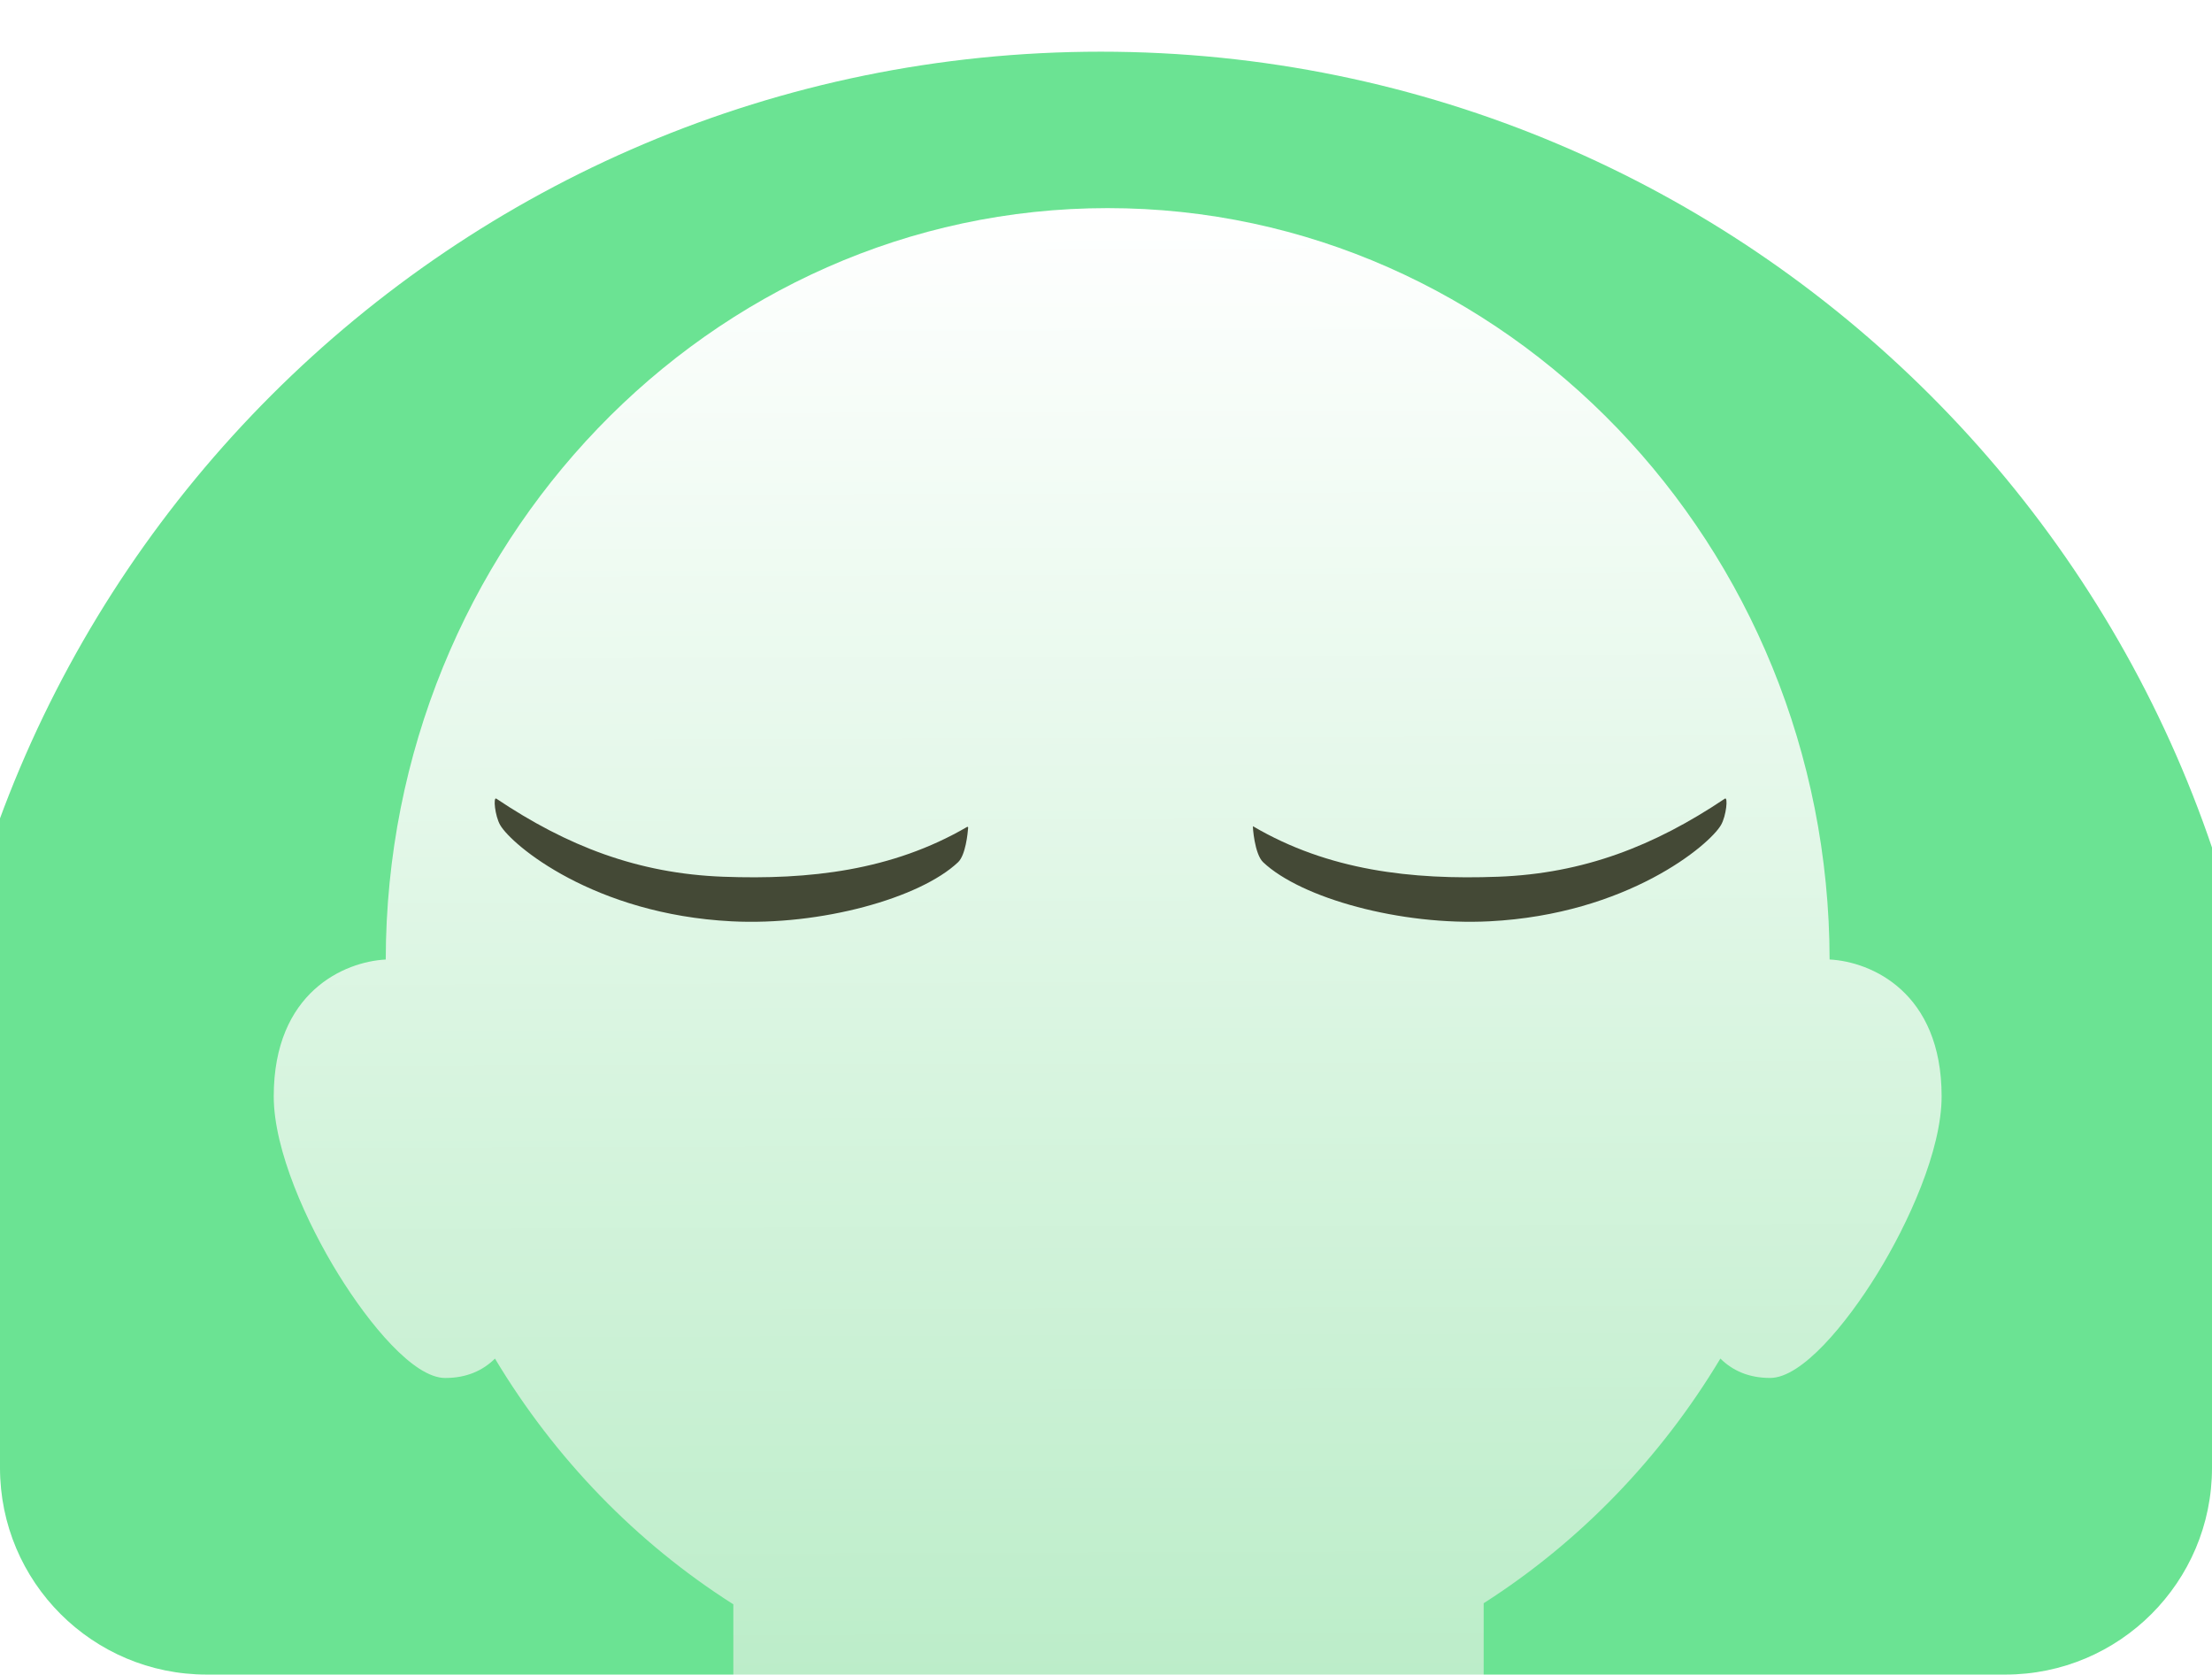
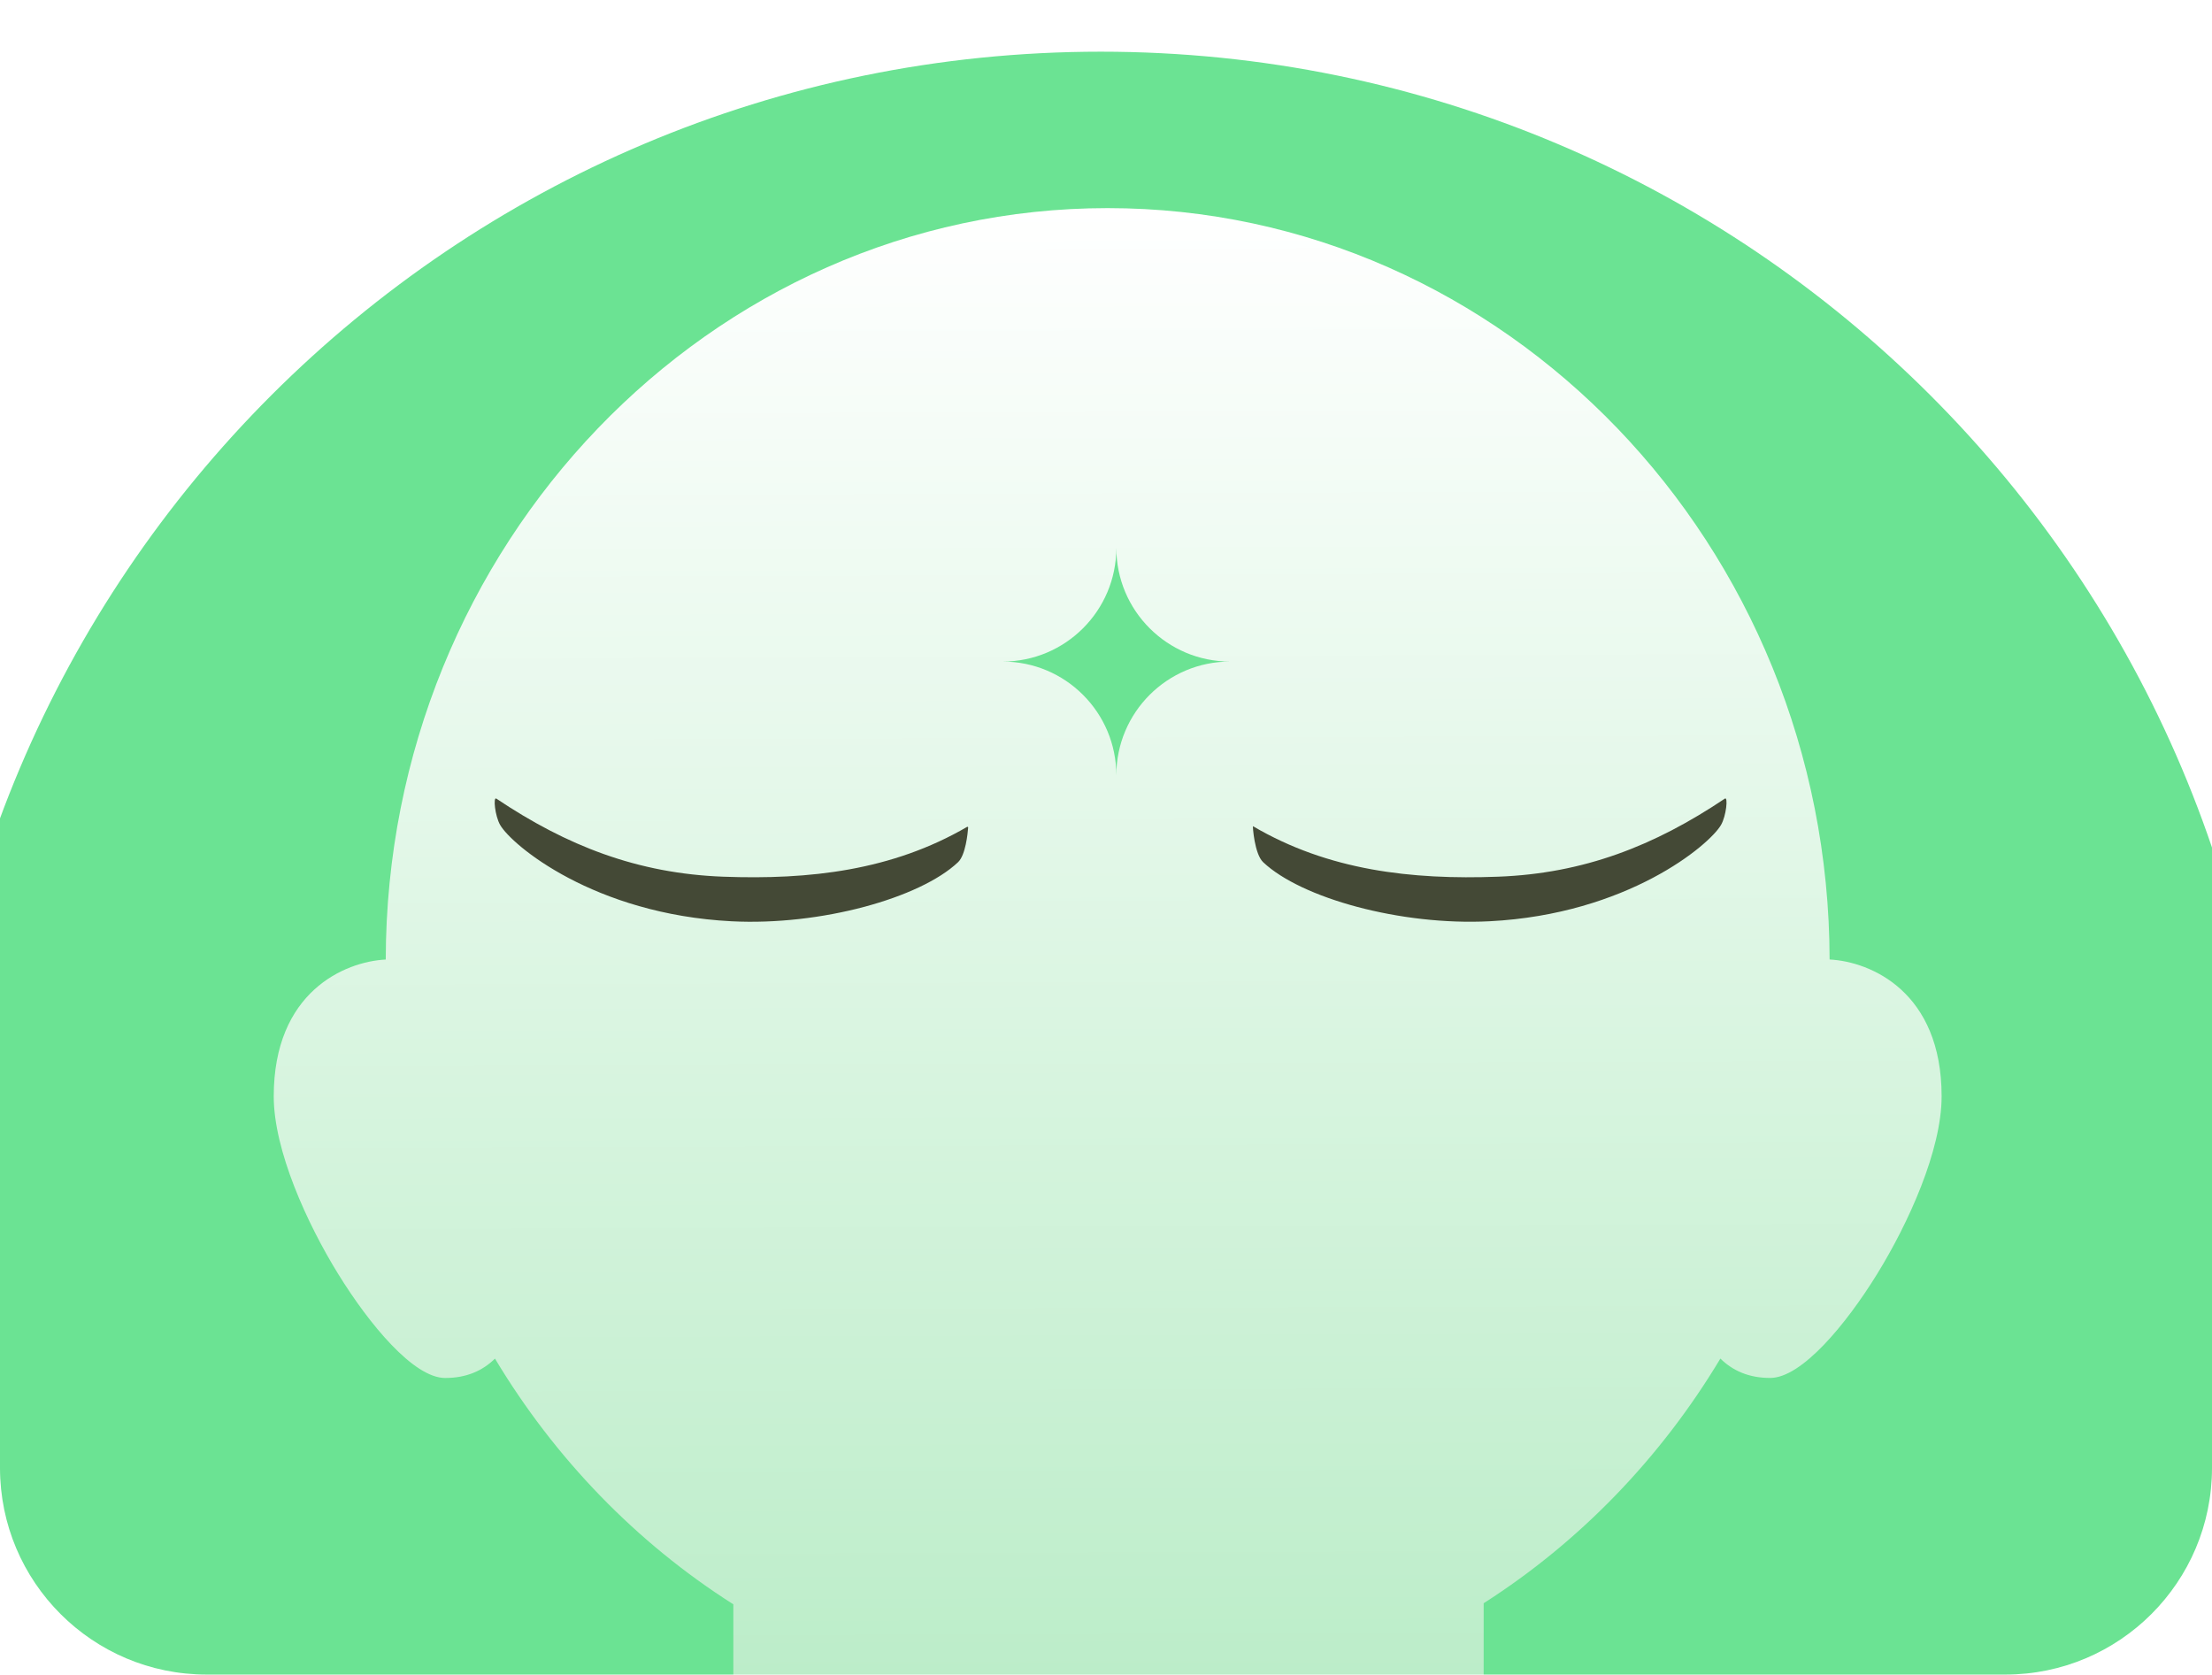
<svg xmlns="http://www.w3.org/2000/svg" width="214" height="162" viewBox="0 0 214 162" fill="none">
-   <g id="Mask group">
-     <mask id="mask0_432_3131" style="mask-type:alpha" maskUnits="userSpaceOnUse" x="0" y="0" width="214" height="162">
-       <rect id="Rectangle 651" width="214" height="162" rx="20" fill="#FBF5EF" />
+   <mask id="mask0_461_2925" style="mask-type:alpha" maskUnits="userSpaceOnUse" x="0" y="0" width="214" height="162">
+     <rect width="214" height="162" rx="20" fill="#FBF5EF" />
+   </mask>
+   <g mask="url(#mask0_461_2925)">
+     <circle cx="106.5" cy="118.5" r="113.5" fill="#6BE393" />
+     <mask id="mask1_461_2925" style="mask-type:alpha" maskUnits="userSpaceOnUse" x="-7" y="5" width="227" height="227">
+       <circle cx="106.5" cy="118.5" r="113.5" fill="#F34A13" />
    </mask>
-     <g mask="url(#mask0_432_3131)">
-       <g id="Group 39472">
-         <circle id="Ellipse 144" cx="106.5" cy="118.5" r="113.5" fill="#6BE393" />
-         <g id="Mask group_2">
-           <mask id="mask1_432_3131" style="mask-type:alpha" maskUnits="userSpaceOnUse" x="-7" y="5" width="227" height="227">
-             <circle id="Ellipse 144_2" cx="106.5" cy="118.5" r="113.5" fill="#F34A13" />
-           </mask>
-           <g mask="url(#mask1_432_3131)">
-             <path id="Vector" d="M167.088 197.098C162.524 189.286 157.324 185.804 150.225 185.804H143.537V155.098C152.817 149.171 160.673 141.047 166.438 131.429C167.634 132.607 169.2 133.304 171.255 133.304C174.309 133.304 178.602 128.112 181.599 123.254C184.615 118.365 187.842 111.282 187.842 106.058C187.842 95.965 180.997 93.026 177.005 92.823C176.936 52.73 145.631 20.133 107.16 20.133C68.69 20.133 37.388 52.73 37.319 92.826C33.327 93.03 26.483 95.968 26.483 106.062C26.483 111.288 29.706 118.372 32.725 123.257C35.725 128.115 40.015 133.307 43.069 133.307C45.124 133.307 46.691 132.607 47.886 131.432C53.683 141.106 61.598 149.268 70.947 155.204V177.198C70.947 181.659 67.303 185.288 62.822 185.288H55.5C47.114 185.288 39.494 188.242 34.046 193.61C28.231 199.336 25.158 207.389 25.158 216.895V267.941H184.204L171.836 209.633C170.86 205.038 169.262 200.821 167.088 197.098Z" fill="url(#paint0_linear_432_3131)" />
-           </g>
-         </g>
-         <g id="Group 39471">
-           <g id="Group">
-             <path id="Vector_2" d="M166.87 77.264C160.055 81.835 153.218 84.507 144.926 84.816C136.556 85.129 128.515 84.219 121.217 79.93C121.183 79.912 121.359 82.612 122.201 83.411C125.883 86.891 135.507 89.566 144.109 89.127C157.436 88.445 165.384 81.748 166.502 79.806C167.007 78.933 167.199 77.041 166.87 77.264Z" fill="#444936" />
-             <path id="Vector_3" d="M69.965 84.816C61.676 84.506 54.836 81.834 48.021 77.264C47.693 77.044 47.885 78.936 48.386 79.809C49.504 81.75 57.453 88.448 70.78 89.129C79.382 89.569 89.005 86.894 92.687 83.413C93.421 82.72 93.622 80.611 93.665 80.063C93.668 80.007 93.61 79.97 93.56 79.998C86.293 84.228 78.292 85.126 69.965 84.816Z" fill="#444936" />
-           </g>
-         </g>
-       </g>
+     <g mask="url(#mask1_461_2925)">
+       <path d="M167.088 197.098C162.524 189.286 157.324 185.804 150.225 185.804H143.537V155.098C152.817 149.171 160.673 141.047 166.438 131.429C167.634 132.607 169.2 133.304 171.255 133.304C174.309 133.304 178.602 128.112 181.599 123.254C184.615 118.365 187.842 111.282 187.842 106.058C187.842 95.965 180.997 93.026 177.005 92.823C176.936 52.73 145.631 20.133 107.16 20.133C68.69 20.133 37.388 52.73 37.319 92.826C33.327 93.03 26.483 95.968 26.483 106.062C26.483 111.288 29.706 118.372 32.725 123.257C35.725 128.115 40.015 133.307 43.069 133.307C45.124 133.307 46.691 132.607 47.886 131.432C53.683 141.106 61.598 149.268 70.947 155.204V177.198C70.947 181.659 67.303 185.288 62.822 185.288H55.5C47.114 185.288 39.494 188.242 34.046 193.61C28.231 199.336 25.158 207.389 25.158 216.895V267.941H184.204L171.836 209.633C170.86 205.038 169.262 200.821 167.088 197.098Z" fill="url(#paint0_linear_461_2925)" />
    </g>
+     <path d="M166.87 77.26C160.055 81.831 153.218 84.503 144.926 84.812C136.556 85.125 128.515 84.215 121.217 79.926C121.183 79.908 121.359 82.608 122.201 83.407C125.883 86.887 135.507 89.562 144.109 89.123C157.436 88.442 165.384 81.744 166.502 79.802C167.007 78.929 167.199 77.037 166.87 77.26Z" fill="#444936" />
+     <path d="M69.965 84.812C61.676 84.502 54.836 81.83 48.021 77.26C47.693 77.04 47.885 78.932 48.386 79.805C49.504 81.746 57.453 88.444 70.78 89.125C79.382 89.565 89.005 86.89 92.687 83.409C93.421 82.716 93.622 80.607 93.665 80.059C93.668 80.003 93.61 79.966 93.56 79.994C86.293 84.224 78.292 85.122 69.965 84.812Z" fill="#444936" />
  </g>
+   <path fill-rule="evenodd" clip-rule="evenodd" d="M97 64C103.075 64 108 59.075 108 53H108L108 53C108 59.075 112.925 64 119 64C112.925 64 108 68.925 108 75C108 75 108 75 108 75H108C108 68.925 103.075 64 97 64Z" fill="#6BE393" />
  <defs>
-     <linearGradient id="paint0_linear_432_3131" x1="106.5" y1="20.133" x2="107" y2="162" gradientUnits="userSpaceOnUse">
+     <linearGradient id="paint0_linear_461_2925" x1="106.5" y1="20.133" x2="107" y2="162" gradientUnits="userSpaceOnUse">
      <stop stop-color="white" />
      <stop offset="1" stop-color="#BCEDC9" />
    </linearGradient>
  </defs>
</svg>
